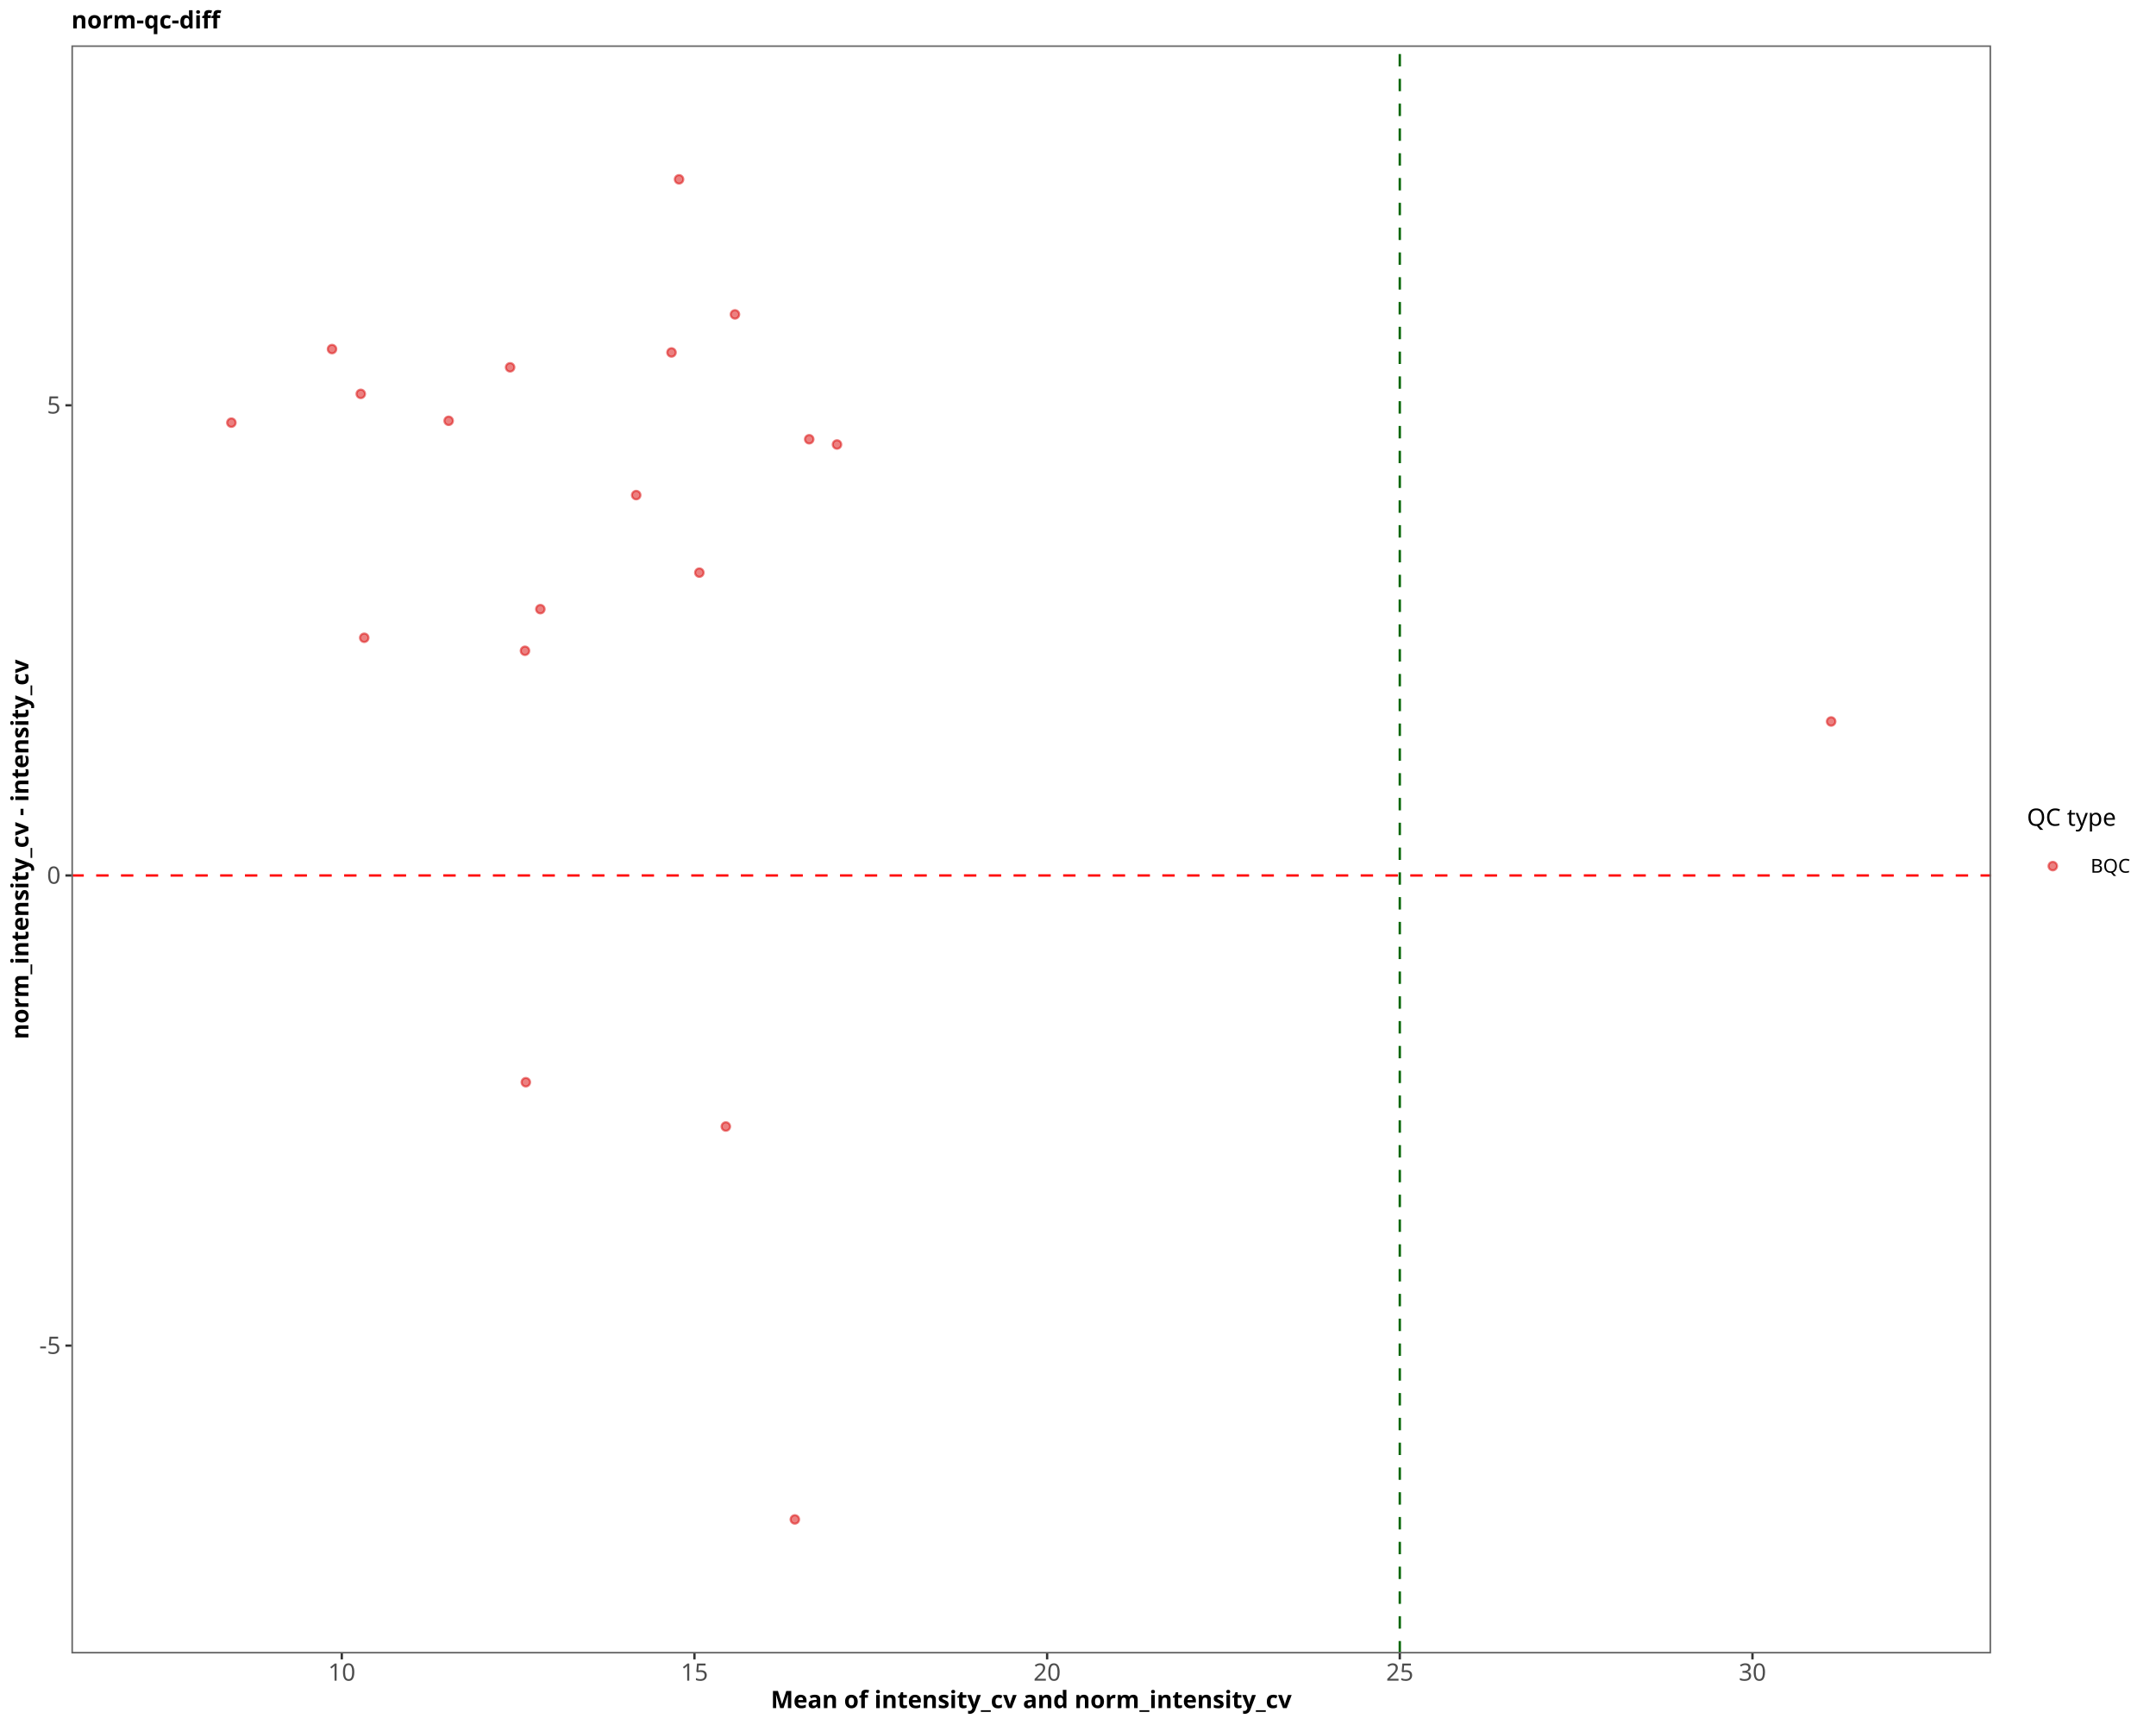
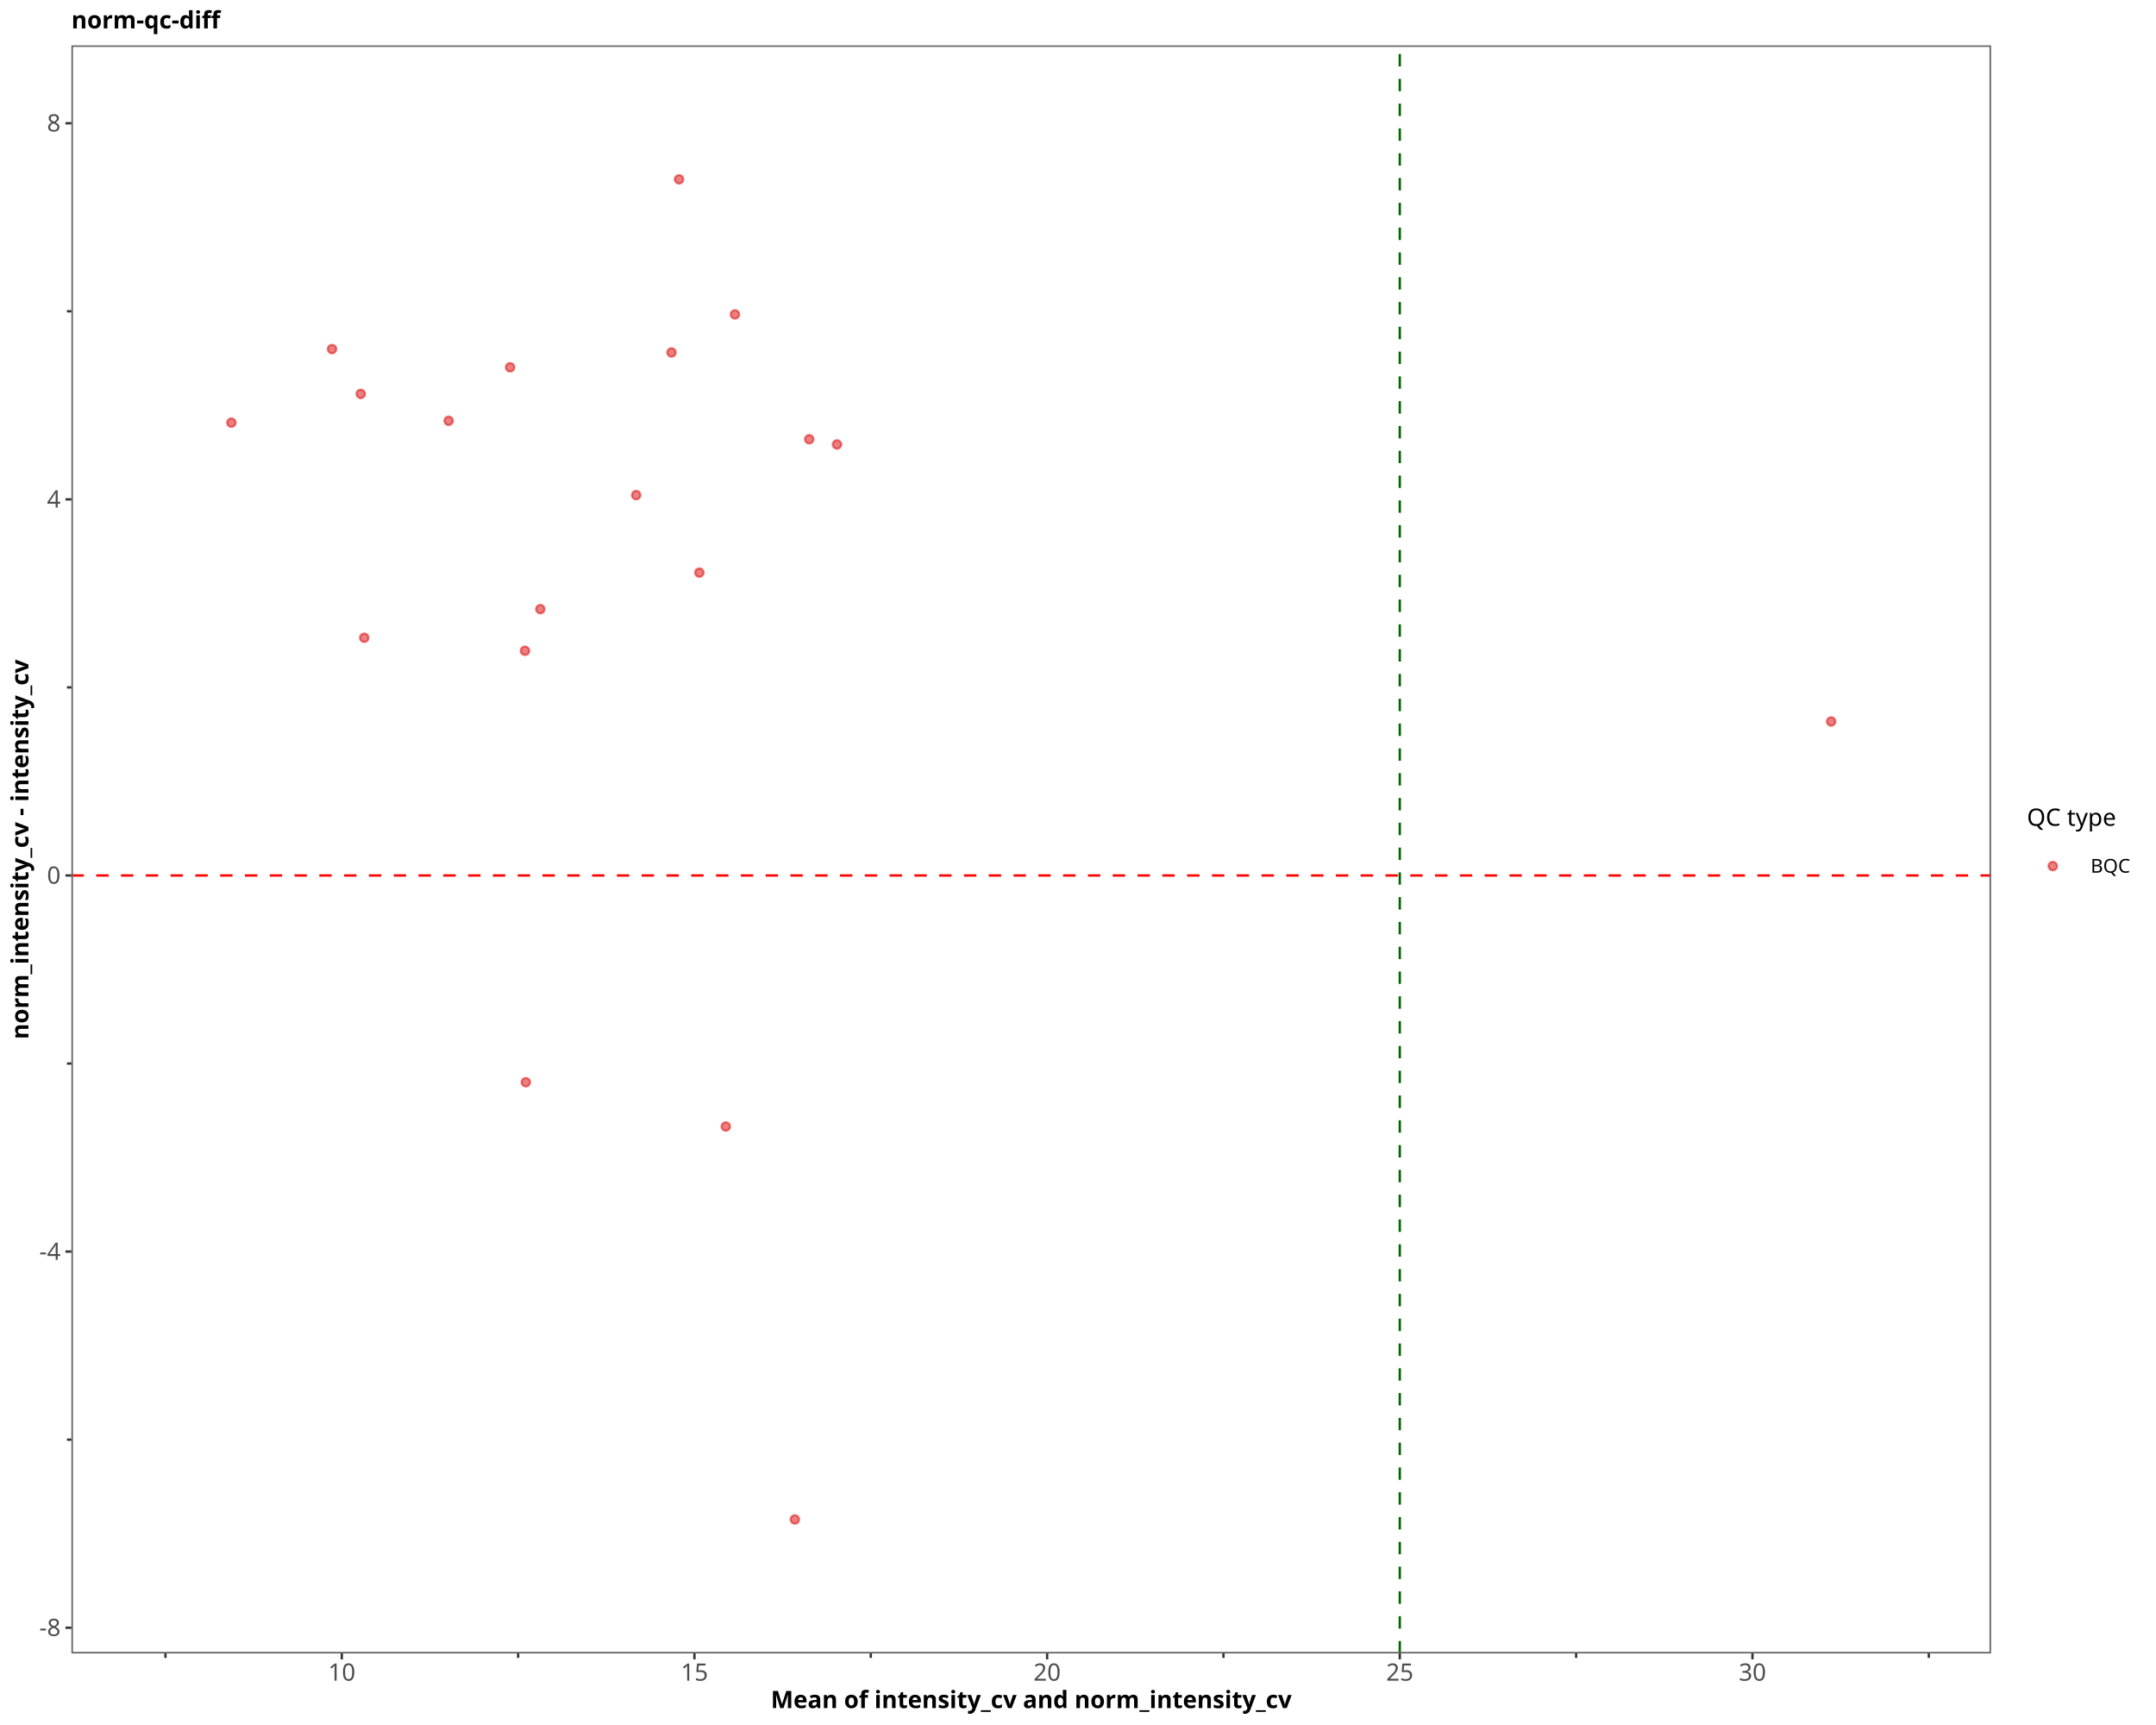
<svg xmlns="http://www.w3.org/2000/svg" class="svglite" data-engine-version="2.0" width="720.00pt" height="576.00pt" viewBox="0 0 720.00 576.00">
  <defs>
    <style type="text/css">
    .svglite line, .svglite polyline, .svglite polygon, .svglite path, .svglite rect, .svglite circle {
      fill: none;
      stroke: #000000;
      stroke-linecap: round;
      stroke-linejoin: round;
      stroke-miterlimit: 10.00;
    }
  </style>
  </defs>
  <rect width="100%" height="100%" style="stroke: none; fill: #FFFFFF;" />
  <defs>
    <clipPath id="cpMC4wMHw3MjAuMDB8MC4wMHw1NzYuMDA=">
      <rect x="0.00" y="0.00" width="720.00" height="576.00" />
    </clipPath>
  </defs>
  <g clip-path="url(#cpMC4wMHw3MjAuMDB8MC4wMHw1NzYuMDA=)">
    <rect x="0.00" y="0.00" width="720.00" height="576.00" style="stroke-width: 0.78; stroke: #FFFFFF; fill: #FFFFFF;" />
  </g>
  <defs>
    <clipPath id="cpMjMuODR8NjY0Ljk0fDE1LjE0fDU1Mi4xMA==">
      <rect x="23.84" y="15.14" width="641.09" height="536.97" />
    </clipPath>
  </defs>
  <g clip-path="url(#cpMjMuODR8NjY0Ljk0fDE1LjE0fDU1Mi4xMA==)">
    <rect x="23.84" y="15.14" width="641.09" height="536.97" style="stroke-width: 0.78; stroke: none; fill: #FFFFFF;" />
-     <polyline points="23.84,527.82 664.94,527.82 " style="stroke-width: 0.001; stroke: #EBEBEB; stroke-linecap: butt;" />
-     <polyline points="23.84,370.83 664.94,370.83 " style="stroke-width: 0.001; stroke: #EBEBEB; stroke-linecap: butt;" />
-     <polyline points="23.84,213.84 664.94,213.84 " style="stroke-width: 0.001; stroke: #EBEBEB; stroke-linecap: butt;" />
-     <polyline points="23.84,56.85 664.94,56.85 " style="stroke-width: 0.001; stroke: #EBEBEB; stroke-linecap: butt;" />
+     <polyline points="23.84,480.72 664.94,480.72 " style="stroke-width: 0.001; stroke: #EBEBEB; stroke-linecap: butt;" />
+     <polyline points="23.84,355.13 664.94,355.13 " style="stroke-width: 0.001; stroke: #EBEBEB; stroke-linecap: butt;" />
+     <polyline points="23.84,229.53 664.94,229.53 " style="stroke-width: 0.001; stroke: #EBEBEB; stroke-linecap: butt;" />
+     <polyline points="23.84,103.94 664.94,103.94 " style="stroke-width: 0.001; stroke: #EBEBEB; stroke-linecap: butt;" />
    <polyline points="55.25,552.10 55.25,15.14 " style="stroke-width: 0.001; stroke: #EBEBEB; stroke-linecap: butt;" />
    <polyline points="173.03,552.10 173.03,15.14 " style="stroke-width: 0.001; stroke: #EBEBEB; stroke-linecap: butt;" />
    <polyline points="290.80,552.10 290.80,15.14 " style="stroke-width: 0.001; stroke: #EBEBEB; stroke-linecap: butt;" />
    <polyline points="408.58,552.10 408.58,15.14 " style="stroke-width: 0.001; stroke: #EBEBEB; stroke-linecap: butt;" />
    <polyline points="526.35,552.10 526.35,15.14 " style="stroke-width: 0.001; stroke: #EBEBEB; stroke-linecap: butt;" />
    <polyline points="644.13,552.10 644.13,15.14 " style="stroke-width: 0.001; stroke: #EBEBEB; stroke-linecap: butt;" />
-     <polyline points="23.84,449.32 664.94,449.32 " style="stroke-width: 0.002; stroke: #EBEBEB; stroke-linecap: butt;" />
+     <polyline points="23.84,543.52 664.94,543.52 " style="stroke-width: 0.002; stroke: #EBEBEB; stroke-linecap: butt;" />
+     <polyline points="23.84,417.92 664.94,417.92 " style="stroke-width: 0.002; stroke: #EBEBEB; stroke-linecap: butt;" />
    <polyline points="23.84,292.33 664.94,292.33 " style="stroke-width: 0.002; stroke: #EBEBEB; stroke-linecap: butt;" />
-     <polyline points="23.84,135.34 664.94,135.34 " style="stroke-width: 0.002; stroke: #EBEBEB; stroke-linecap: butt;" />
+     <polyline points="23.84,166.74 664.94,166.74 " style="stroke-width: 0.002; stroke: #EBEBEB; stroke-linecap: butt;" />
+     <polyline points="23.84,41.15 664.94,41.15 " style="stroke-width: 0.002; stroke: #EBEBEB; stroke-linecap: butt;" />
    <polyline points="114.14,552.10 114.14,15.14 " style="stroke-width: 0.002; stroke: #EBEBEB; stroke-linecap: butt;" />
    <polyline points="231.91,552.10 231.91,15.14 " style="stroke-width: 0.002; stroke: #EBEBEB; stroke-linecap: butt;" />
    <polyline points="349.69,552.10 349.69,15.14 " style="stroke-width: 0.002; stroke: #EBEBEB; stroke-linecap: butt;" />
    <polyline points="467.46,552.10 467.46,15.14 " style="stroke-width: 0.002; stroke: #EBEBEB; stroke-linecap: butt;" />
    <polyline points="585.24,552.10 585.24,15.14 " style="stroke-width: 0.002; stroke: #EBEBEB; stroke-linecap: butt;" />
    <line x1="23.84" y1="292.33" x2="664.94" y2="292.33" style="stroke-width: 0.78; stroke: #FF0000; stroke-dasharray: 4.14,4.14; stroke-linecap: butt;" />
    <circle cx="265.44" cy="507.36" r="1.42" style="stroke-width: 0.71; stroke: #DB0202; stroke-opacity: 0.50; fill: #DB0202; fill-opacity: 0.50;" />
    <circle cx="245.44" cy="104.98" r="1.42" style="stroke-width: 0.71; stroke: #DB0202; stroke-opacity: 0.50; fill: #DB0202; fill-opacity: 0.50;" />
    <circle cx="226.77" cy="59.88" r="1.42" style="stroke-width: 0.71; stroke: #DB0202; stroke-opacity: 0.50; fill: #DB0202; fill-opacity: 0.50;" />
    <circle cx="242.39" cy="376.16" r="1.42" style="stroke-width: 0.71; stroke: #DB0202; stroke-opacity: 0.50; fill: #DB0202; fill-opacity: 0.50;" />
    <circle cx="175.60" cy="361.37" r="1.42" style="stroke-width: 0.71; stroke: #DB0202; stroke-opacity: 0.50; fill: #DB0202; fill-opacity: 0.50;" />
    <circle cx="270.24" cy="146.67" r="1.42" style="stroke-width: 0.71; stroke: #DB0202; stroke-opacity: 0.50; fill: #DB0202; fill-opacity: 0.50;" />
    <circle cx="224.25" cy="117.69" r="1.42" style="stroke-width: 0.71; stroke: #DB0202; stroke-opacity: 0.50; fill: #DB0202; fill-opacity: 0.50;" />
    <circle cx="149.83" cy="140.51" r="1.42" style="stroke-width: 0.71; stroke: #DB0202; stroke-opacity: 0.50; fill: #DB0202; fill-opacity: 0.50;" />
    <circle cx="611.51" cy="240.91" r="1.42" style="stroke-width: 0.71; stroke: #DB0202; stroke-opacity: 0.50; fill: #DB0202; fill-opacity: 0.50;" />
    <circle cx="212.46" cy="165.32" r="1.42" style="stroke-width: 0.71; stroke: #DB0202; stroke-opacity: 0.50; fill: #DB0202; fill-opacity: 0.50;" />
    <circle cx="279.52" cy="148.42" r="1.42" style="stroke-width: 0.71; stroke: #DB0202; stroke-opacity: 0.50; fill: #DB0202; fill-opacity: 0.50;" />
    <circle cx="170.35" cy="122.65" r="1.42" style="stroke-width: 0.71; stroke: #DB0202; stroke-opacity: 0.50; fill: #DB0202; fill-opacity: 0.50;" />
    <circle cx="233.55" cy="191.21" r="1.42" style="stroke-width: 0.71; stroke: #DB0202; stroke-opacity: 0.50; fill: #DB0202; fill-opacity: 0.50;" />
    <circle cx="77.27" cy="141.13" r="1.42" style="stroke-width: 0.71; stroke: #DB0202; stroke-opacity: 0.50; fill: #DB0202; fill-opacity: 0.50;" />
    <circle cx="120.48" cy="131.52" r="1.42" style="stroke-width: 0.71; stroke: #DB0202; stroke-opacity: 0.50; fill: #DB0202; fill-opacity: 0.50;" />
    <circle cx="110.88" cy="116.56" r="1.42" style="stroke-width: 0.71; stroke: #DB0202; stroke-opacity: 0.50; fill: #DB0202; fill-opacity: 0.50;" />
    <circle cx="121.64" cy="212.96" r="1.42" style="stroke-width: 0.71; stroke: #DB0202; stroke-opacity: 0.50; fill: #DB0202; fill-opacity: 0.50;" />
    <circle cx="175.32" cy="217.30" r="1.42" style="stroke-width: 0.71; stroke: #DB0202; stroke-opacity: 0.50; fill: #DB0202; fill-opacity: 0.50;" />
    <circle cx="180.45" cy="203.40" r="1.42" style="stroke-width: 0.71; stroke: #DB0202; stroke-opacity: 0.50; fill: #DB0202; fill-opacity: 0.50;" />
    <line x1="467.46" y1="552.10" x2="467.46" y2="15.14" style="stroke-width: 0.78; stroke: #006400; stroke-dasharray: 4.14,4.14; stroke-linecap: butt;" />
    <rect x="23.84" y="15.14" width="641.09" height="536.97" style="stroke-width: 1.07; stroke: #666666;" />
  </g>
  <g clip-path="url(#cpMC4wMHw3MjAuMDB8MC4wMHw1NzYuMDA=)">
-     <text x="20.26" y="452.07" text-anchor="end" style="font-size: 8.00px; fill: #4D4D4D; font-family: sans;" textLength="7.11px" lengthAdjust="spacingAndGlyphs">-5</text>
+     <text x="20.26" y="546.27" text-anchor="end" style="font-size: 8.00px; fill: #4D4D4D; font-family: sans;" textLength="7.11px" lengthAdjust="spacingAndGlyphs">-8</text>
+     <text x="20.26" y="420.68" text-anchor="end" style="font-size: 8.00px; fill: #4D4D4D; font-family: sans;" textLength="7.11px" lengthAdjust="spacingAndGlyphs">-4</text>
    <text x="20.26" y="295.08" text-anchor="end" style="font-size: 8.00px; fill: #4D4D4D; font-family: sans;" textLength="4.45px" lengthAdjust="spacingAndGlyphs">0</text>
-     <text x="20.26" y="138.09" text-anchor="end" style="font-size: 8.00px; fill: #4D4D4D; font-family: sans;" textLength="4.45px" lengthAdjust="spacingAndGlyphs">5</text>
-     <polyline points="21.85,449.32 23.84,449.32 " style="stroke-width: 0.78; stroke: #333333; stroke-linecap: butt;" />
+     <text x="20.26" y="169.49" text-anchor="end" style="font-size: 8.00px; fill: #4D4D4D; font-family: sans;" textLength="4.45px" lengthAdjust="spacingAndGlyphs">4</text>
+     <text x="20.26" y="43.90" text-anchor="end" style="font-size: 8.00px; fill: #4D4D4D; font-family: sans;" textLength="4.45px" lengthAdjust="spacingAndGlyphs">8</text>
+     <polyline points="21.85,543.52 23.84,543.52 " style="stroke-width: 0.78; stroke: #333333; stroke-linecap: butt;" />
+     <polyline points="21.85,417.92 23.84,417.92 " style="stroke-width: 0.78; stroke: #333333; stroke-linecap: butt;" />
    <polyline points="21.85,292.33 23.84,292.33 " style="stroke-width: 0.78; stroke: #333333; stroke-linecap: butt;" />
-     <polyline points="21.85,135.34 23.84,135.34 " style="stroke-width: 0.78; stroke: #333333; stroke-linecap: butt;" />
+     <polyline points="21.85,166.74 23.84,166.74 " style="stroke-width: 0.78; stroke: #333333; stroke-linecap: butt;" />
+     <polyline points="21.85,41.15 23.84,41.15 " style="stroke-width: 0.78; stroke: #333333; stroke-linecap: butt;" />
+     <polyline points="22.35,480.72 23.84,480.72 " style="stroke-width: 0.78; stroke: #333333; stroke-linecap: butt;" />
+     <polyline points="22.35,355.13 23.84,355.13 " style="stroke-width: 0.78; stroke: #333333; stroke-linecap: butt;" />
+     <polyline points="22.35,229.53 23.84,229.53 " style="stroke-width: 0.78; stroke: #333333; stroke-linecap: butt;" />
+     <polyline points="22.35,103.94 23.84,103.94 " style="stroke-width: 0.78; stroke: #333333; stroke-linecap: butt;" />
    <polyline points="114.14,554.10 114.14,552.10 " style="stroke-width: 0.78; stroke: #333333; stroke-linecap: butt;" />
    <polyline points="231.91,554.10 231.91,552.10 " style="stroke-width: 0.78; stroke: #333333; stroke-linecap: butt;" />
    <polyline points="349.69,554.10 349.69,552.10 " style="stroke-width: 0.78; stroke: #333333; stroke-linecap: butt;" />
    <polyline points="467.46,554.10 467.46,552.10 " style="stroke-width: 0.78; stroke: #333333; stroke-linecap: butt;" />
    <polyline points="585.24,554.10 585.24,552.10 " style="stroke-width: 0.78; stroke: #333333; stroke-linecap: butt;" />
+     <polyline points="55.25,553.60 55.25,552.10 " style="stroke-width: 0.78; stroke: #333333; stroke-linecap: butt;" />
+     <polyline points="173.03,553.60 173.03,552.10 " style="stroke-width: 0.78; stroke: #333333; stroke-linecap: butt;" />
+     <polyline points="290.80,553.60 290.80,552.10 " style="stroke-width: 0.78; stroke: #333333; stroke-linecap: butt;" />
+     <polyline points="408.58,553.60 408.58,552.10 " style="stroke-width: 0.78; stroke: #333333; stroke-linecap: butt;" />
+     <polyline points="526.35,553.60 526.35,552.10 " style="stroke-width: 0.78; stroke: #333333; stroke-linecap: butt;" />
+     <polyline points="644.13,553.60 644.13,552.10 " style="stroke-width: 0.78; stroke: #333333; stroke-linecap: butt;" />
    <text x="114.14" y="561.20" text-anchor="middle" style="font-size: 8.00px; fill: #4D4D4D; font-family: sans;" textLength="8.90px" lengthAdjust="spacingAndGlyphs">10</text>
    <text x="231.91" y="561.20" text-anchor="middle" style="font-size: 8.00px; fill: #4D4D4D; font-family: sans;" textLength="8.90px" lengthAdjust="spacingAndGlyphs">15</text>
    <text x="349.69" y="561.20" text-anchor="middle" style="font-size: 8.00px; fill: #4D4D4D; font-family: sans;" textLength="8.90px" lengthAdjust="spacingAndGlyphs">20</text>
    <text x="467.46" y="561.20" text-anchor="middle" style="font-size: 8.00px; fill: #4D4D4D; font-family: sans;" textLength="8.90px" lengthAdjust="spacingAndGlyphs">25</text>
    <text x="585.24" y="561.20" text-anchor="middle" style="font-size: 8.00px; fill: #4D4D4D; font-family: sans;" textLength="8.90px" lengthAdjust="spacingAndGlyphs">30</text>
    <text x="344.39" y="570.35" text-anchor="middle" style="font-size: 8.00px; font-weight: bold; font-family: sans;" textLength="155.22px" lengthAdjust="spacingAndGlyphs">Mean of intensity_cv and norm_intensity_cv</text>
    <text transform="translate(9.49,283.62) rotate(-90)" text-anchor="middle" style="font-size: 8.00px; font-weight: bold; font-family: sans;" textLength="113.40px" lengthAdjust="spacingAndGlyphs">norm_intensity_cv - intensity_cv</text>
    <rect x="672.91" y="265.42" width="43.11" height="36.40" style="stroke-width: 0.78; stroke: none; fill: #FFFFFF;" />
    <text x="676.89" y="275.74" style="font-size: 8.00px; font-family: sans;" textLength="29.35px" lengthAdjust="spacingAndGlyphs">QC type</text>
    <rect x="676.89" y="280.56" width="17.28" height="17.28" style="stroke-width: 0.78; stroke: none; fill: #FFFFFF;" />
    <circle cx="685.53" cy="289.20" r="1.42" style="stroke-width: 0.71; stroke: #DB0202; stroke-opacity: 0.50; fill: #DB0202; fill-opacity: 0.50;" />
    <text x="698.16" y="291.40" style="font-size: 6.40px; font-family: sans;" textLength="13.87px" lengthAdjust="spacingAndGlyphs">BQC</text>
    <text x="23.84" y="9.49" style="font-size: 8.00px; font-weight: bold; font-family: sans;" textLength="42.68px" lengthAdjust="spacingAndGlyphs">norm-qc-diff</text>
  </g>
</svg>
